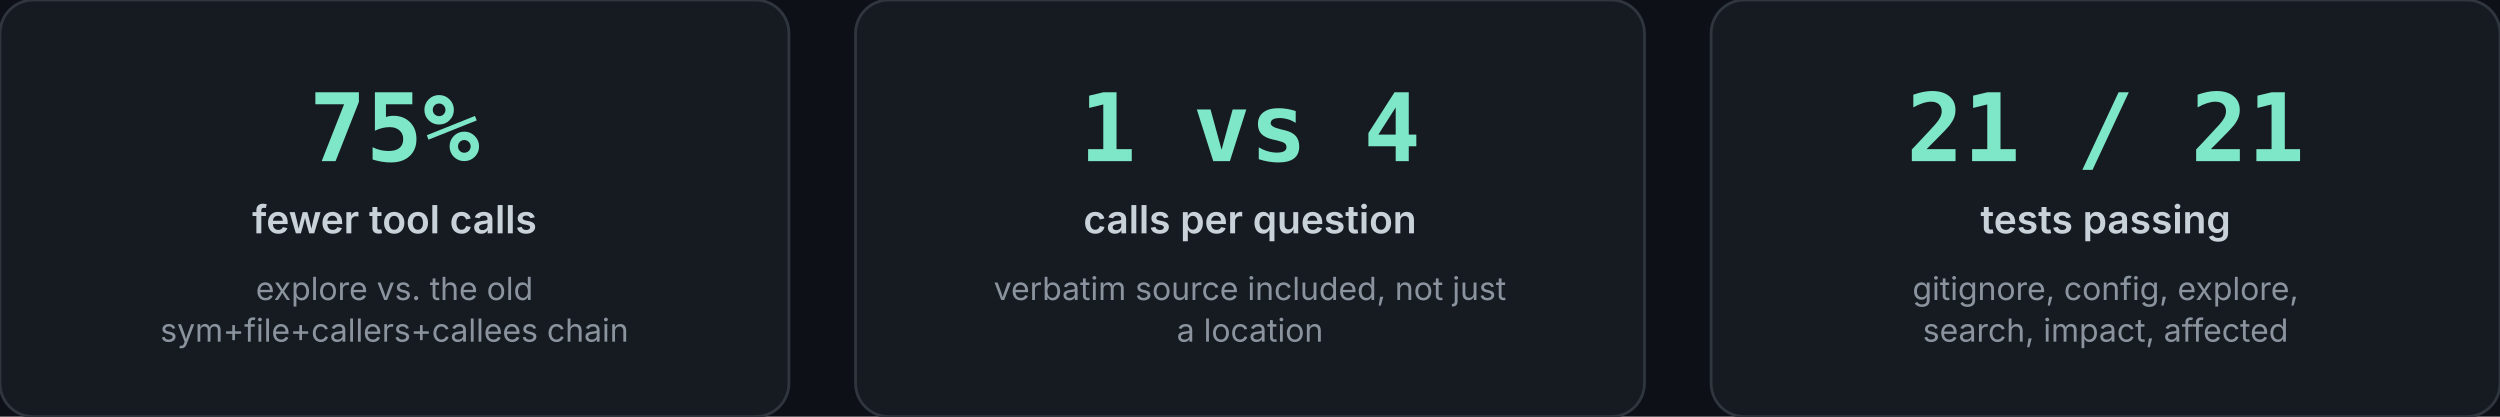
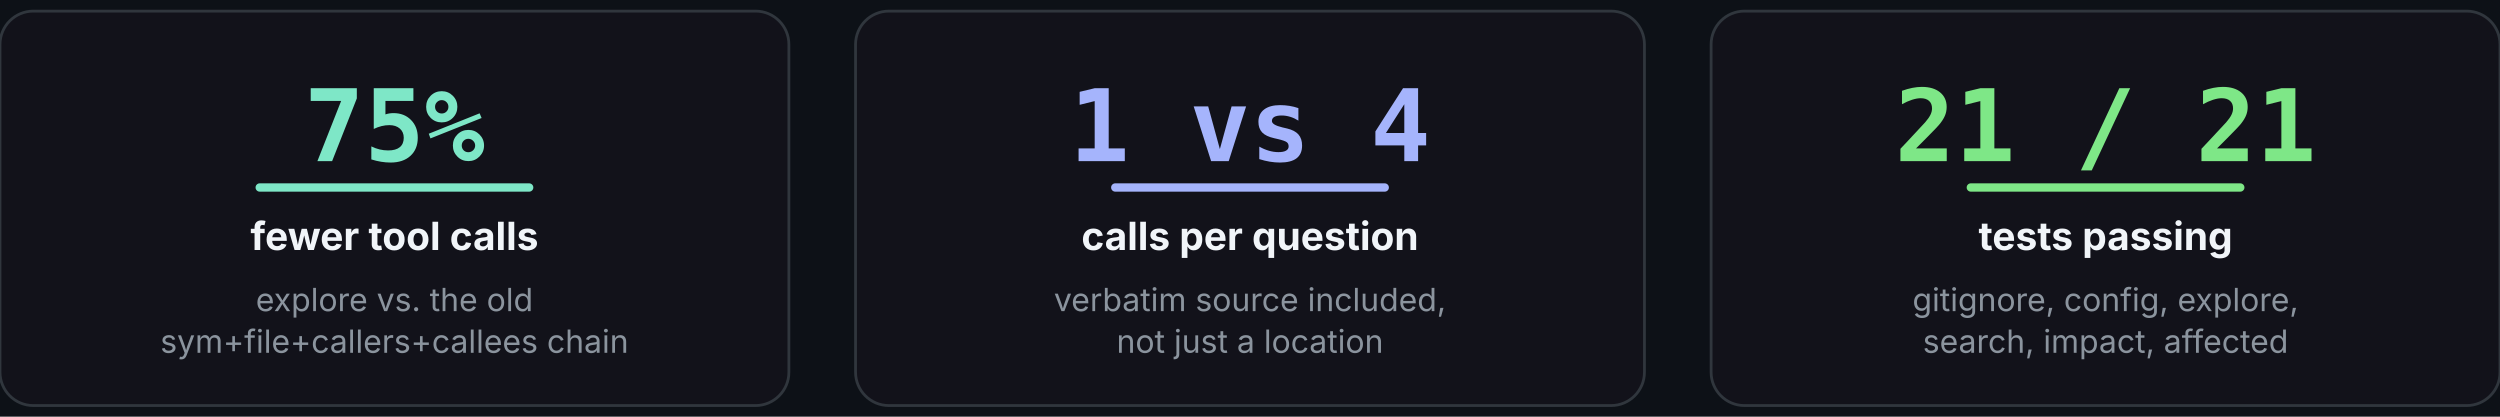
- <svg xmlns="http://www.w3.org/2000/svg" viewBox="0 0 900 150" width="900" height="150">
+ <svg xmlns="http://www.w3.org/2000/svg" viewBox="0 0 900 150" width="900" height="150" font-family="-apple-system,Segoe UI,sans-serif">
+   <defs>
+     <style>
+       @keyframes pop  { 0%{ opacity:0; transform:translateY(8px) scale(.9) } 100%{ opacity:1; transform:translateY(0) scale(1) } }
+       @keyframes glow { 0%,100%{ stroke:#30363d } 50%{ stroke:#7ee7c7 } }
+       @keyframes bar  { 0%{ transform:scaleX(0) } 100%{ transform:scaleX(1) } }
+       .card { animation: glow 4s ease-in-out infinite; }
+       .big  { animation: pop .8s cubic-bezier(.2,.8,.2,1) both; transform-origin:center; }
+       .ubar { animation: bar 1.4s ease-out both; transform-origin:left; }
+       .mono { font-family:'SFMono-Regular',Consolas,monospace; }
+     </style>
+   </defs>
  <rect width="900" height="150" fill="#0d1117" />
-   <rect x="0.0" y="0" width="284.0" height="150" rx="12" fill="#161b22" stroke="#30363d" />
-   <text x="142.0" y="58" text-anchor="middle" font-family="SFMono-Regular,Consolas,monospace" font-size="34" font-weight="700" fill="#7ee7c7">75%</text>
-   <text x="142.0" y="84" text-anchor="middle" font-family="-apple-system,Segoe UI,sans-serif" font-size="14" font-weight="600" fill="#c9d1d9">fewer tool calls</text>
-   <text x="142.0" y="108" text-anchor="middle" font-family="-apple-system,Segoe UI,sans-serif" font-size="11.5" fill="#8b949e">explore vs. the old</text>
-   <text x="142.0" y="123" text-anchor="middle" font-family="-apple-system,Segoe UI,sans-serif" font-size="11.5" fill="#8b949e">sym+file+callers+callees chain</text>
-   <rect x="308.0" y="0" width="284.0" height="150" rx="12" fill="#161b22" stroke="#30363d" />
-   <text x="450.0" y="58" text-anchor="middle" font-family="SFMono-Regular,Consolas,monospace" font-size="34" font-weight="700" fill="#7ee7c7">1 vs 4</text>
-   <text x="450.0" y="84" text-anchor="middle" font-family="-apple-system,Segoe UI,sans-serif" font-size="14" font-weight="600" fill="#c9d1d9">calls per question</text>
-   <text x="450.0" y="108" text-anchor="middle" font-family="-apple-system,Segoe UI,sans-serif" font-size="11.5" fill="#8b949e">verbatim source included, not just</text>
-   <text x="450.0" y="123" text-anchor="middle" font-family="-apple-system,Segoe UI,sans-serif" font-size="11.5" fill="#8b949e">a location</text>
-   <rect x="616.0" y="0" width="284.0" height="150" rx="12" fill="#161b22" stroke="#30363d" />
-   <text x="758.0" y="58" text-anchor="middle" font-family="SFMono-Regular,Consolas,monospace" font-size="34" font-weight="700" fill="#7ee7c7">21 / 21</text>
-   <text x="758.0" y="84" text-anchor="middle" font-family="-apple-system,Segoe UI,sans-serif" font-size="14" font-weight="600" fill="#c9d1d9">tests passing</text>
-   <text x="758.0" y="108" text-anchor="middle" font-family="-apple-system,Segoe UI,sans-serif" font-size="11.5" fill="#8b949e">gitignore, config, explore,</text>
-   <text x="758.0" y="123" text-anchor="middle" font-family="-apple-system,Segoe UI,sans-serif" font-size="11.5" fill="#8b949e">search, impact, affected</text>
+   <g>
+     <rect class="card" x="0" y="4" width="284" height="142" rx="12" fill="#12121a" stroke="#30363d" />
+     <text class="big mono" x="142" y="58" text-anchor="middle" font-size="36" font-weight="800" fill="#7ee7c7">75%</text>
+     <rect class="ubar" x="92" y="66" width="100" height="3" rx="1.5" fill="#7ee7c7" />
+     <text x="142" y="90" text-anchor="middle" font-size="14" font-weight="700" fill="#f1f5f9">fewer tool calls</text>
+     <text x="142" y="112" text-anchor="middle" font-size="11.5" fill="#8b949e">explore vs. the old</text>
+     <text x="142" y="127" text-anchor="middle" font-size="11.5" fill="#8b949e">sym+file+callers+callees chain</text>
+   </g>
+   <g>
+     <rect class="card" x="308" y="4" width="284" height="142" rx="12" fill="#12121a" stroke="#30363d" style="animation-delay:1.3s" />
+     <text class="big mono" x="450" y="58" text-anchor="middle" font-size="36" font-weight="800" fill="#a5b4fc" style="animation-delay:.15s">1 vs 4</text>
+     <rect class="ubar" x="400" y="66" width="100" height="3" rx="1.5" fill="#a5b4fc" style="animation-delay:.15s" />
+     <text x="450" y="90" text-anchor="middle" font-size="14" font-weight="700" fill="#f1f5f9">calls per question</text>
+     <text x="450" y="112" text-anchor="middle" font-size="11.5" fill="#8b949e">verbatim source included,</text>
+     <text x="450" y="127" text-anchor="middle" font-size="11.5" fill="#8b949e">not just a location</text>
+   </g>
+   <g>
+     <rect class="card" x="616" y="4" width="284" height="142" rx="12" fill="#12121a" stroke="#30363d" style="animation-delay:2.6s" />
+     <text class="big mono" x="758" y="58" text-anchor="middle" font-size="36" font-weight="800" fill="#7ee787" style="animation-delay:.3s">21 / 21</text>
+     <rect class="ubar" x="708" y="66" width="100" height="3" rx="1.5" fill="#7ee787" style="animation-delay:.3s" />
+     <text x="758" y="90" text-anchor="middle" font-size="14" font-weight="700" fill="#f1f5f9">tests passing</text>
+     <text x="758" y="112" text-anchor="middle" font-size="11.5" fill="#8b949e">gitignore, config, explore,</text>
+     <text x="758" y="127" text-anchor="middle" font-size="11.5" fill="#8b949e">search, impact, affected</text>
+   </g>
</svg>
